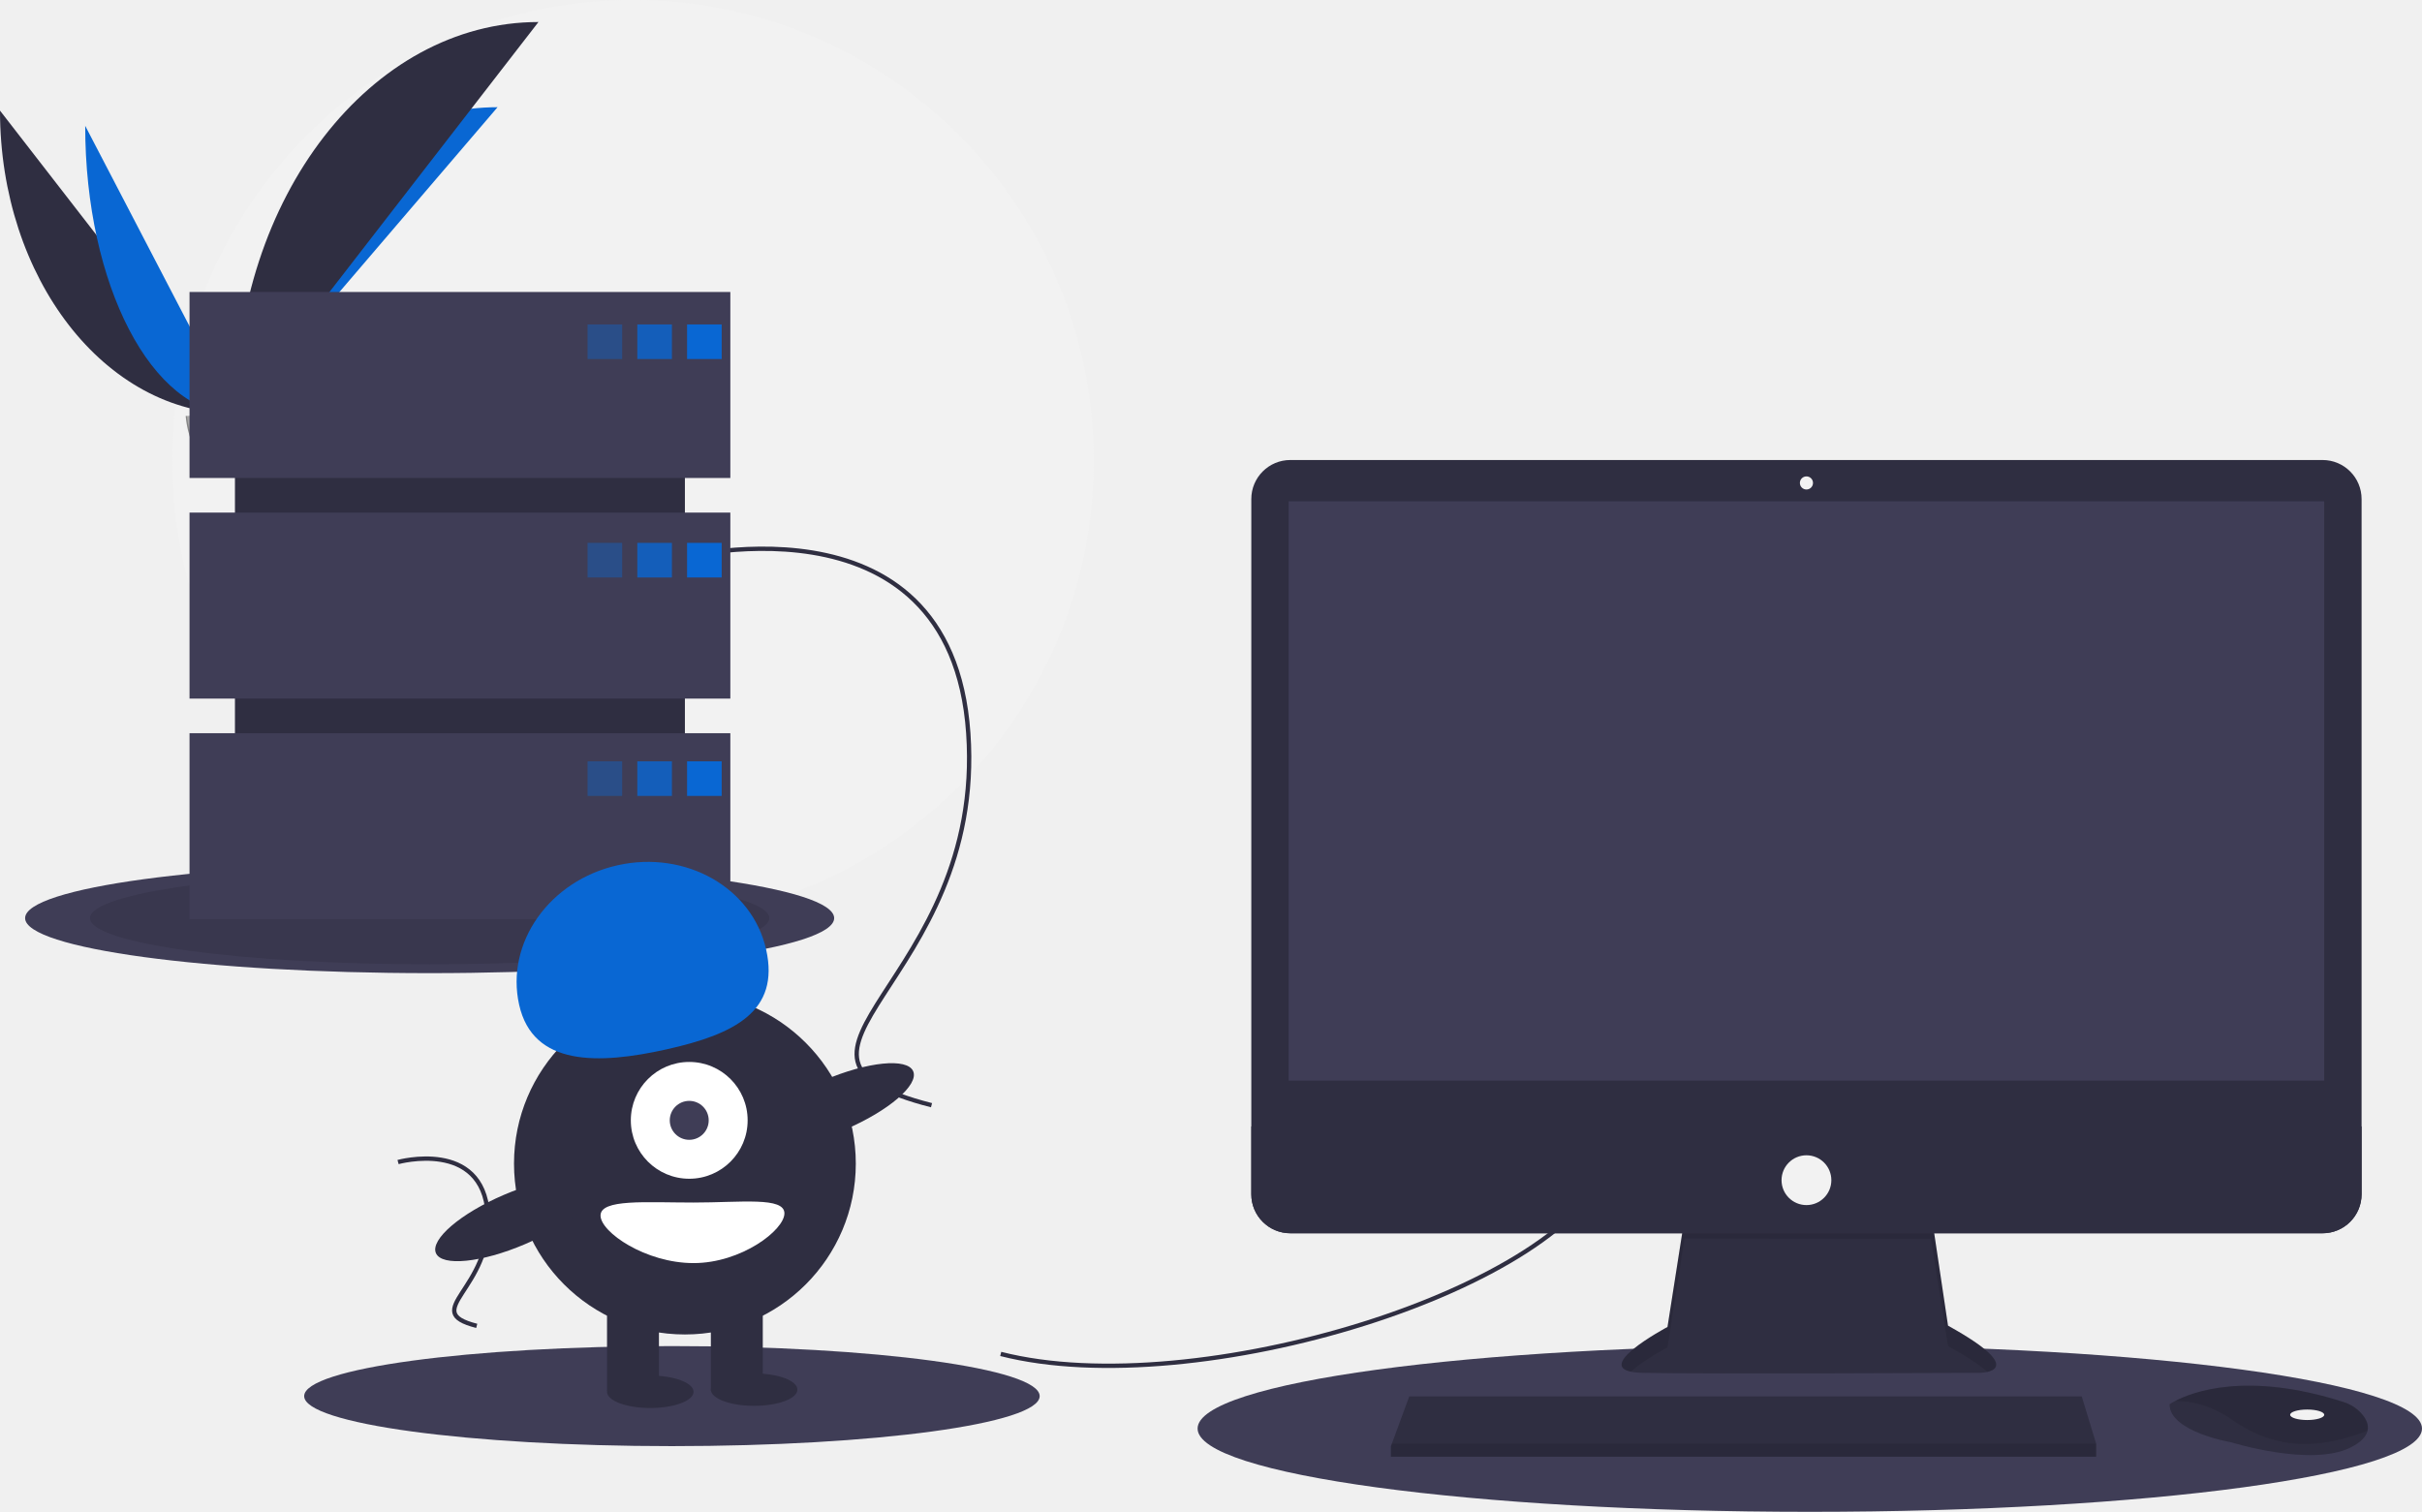
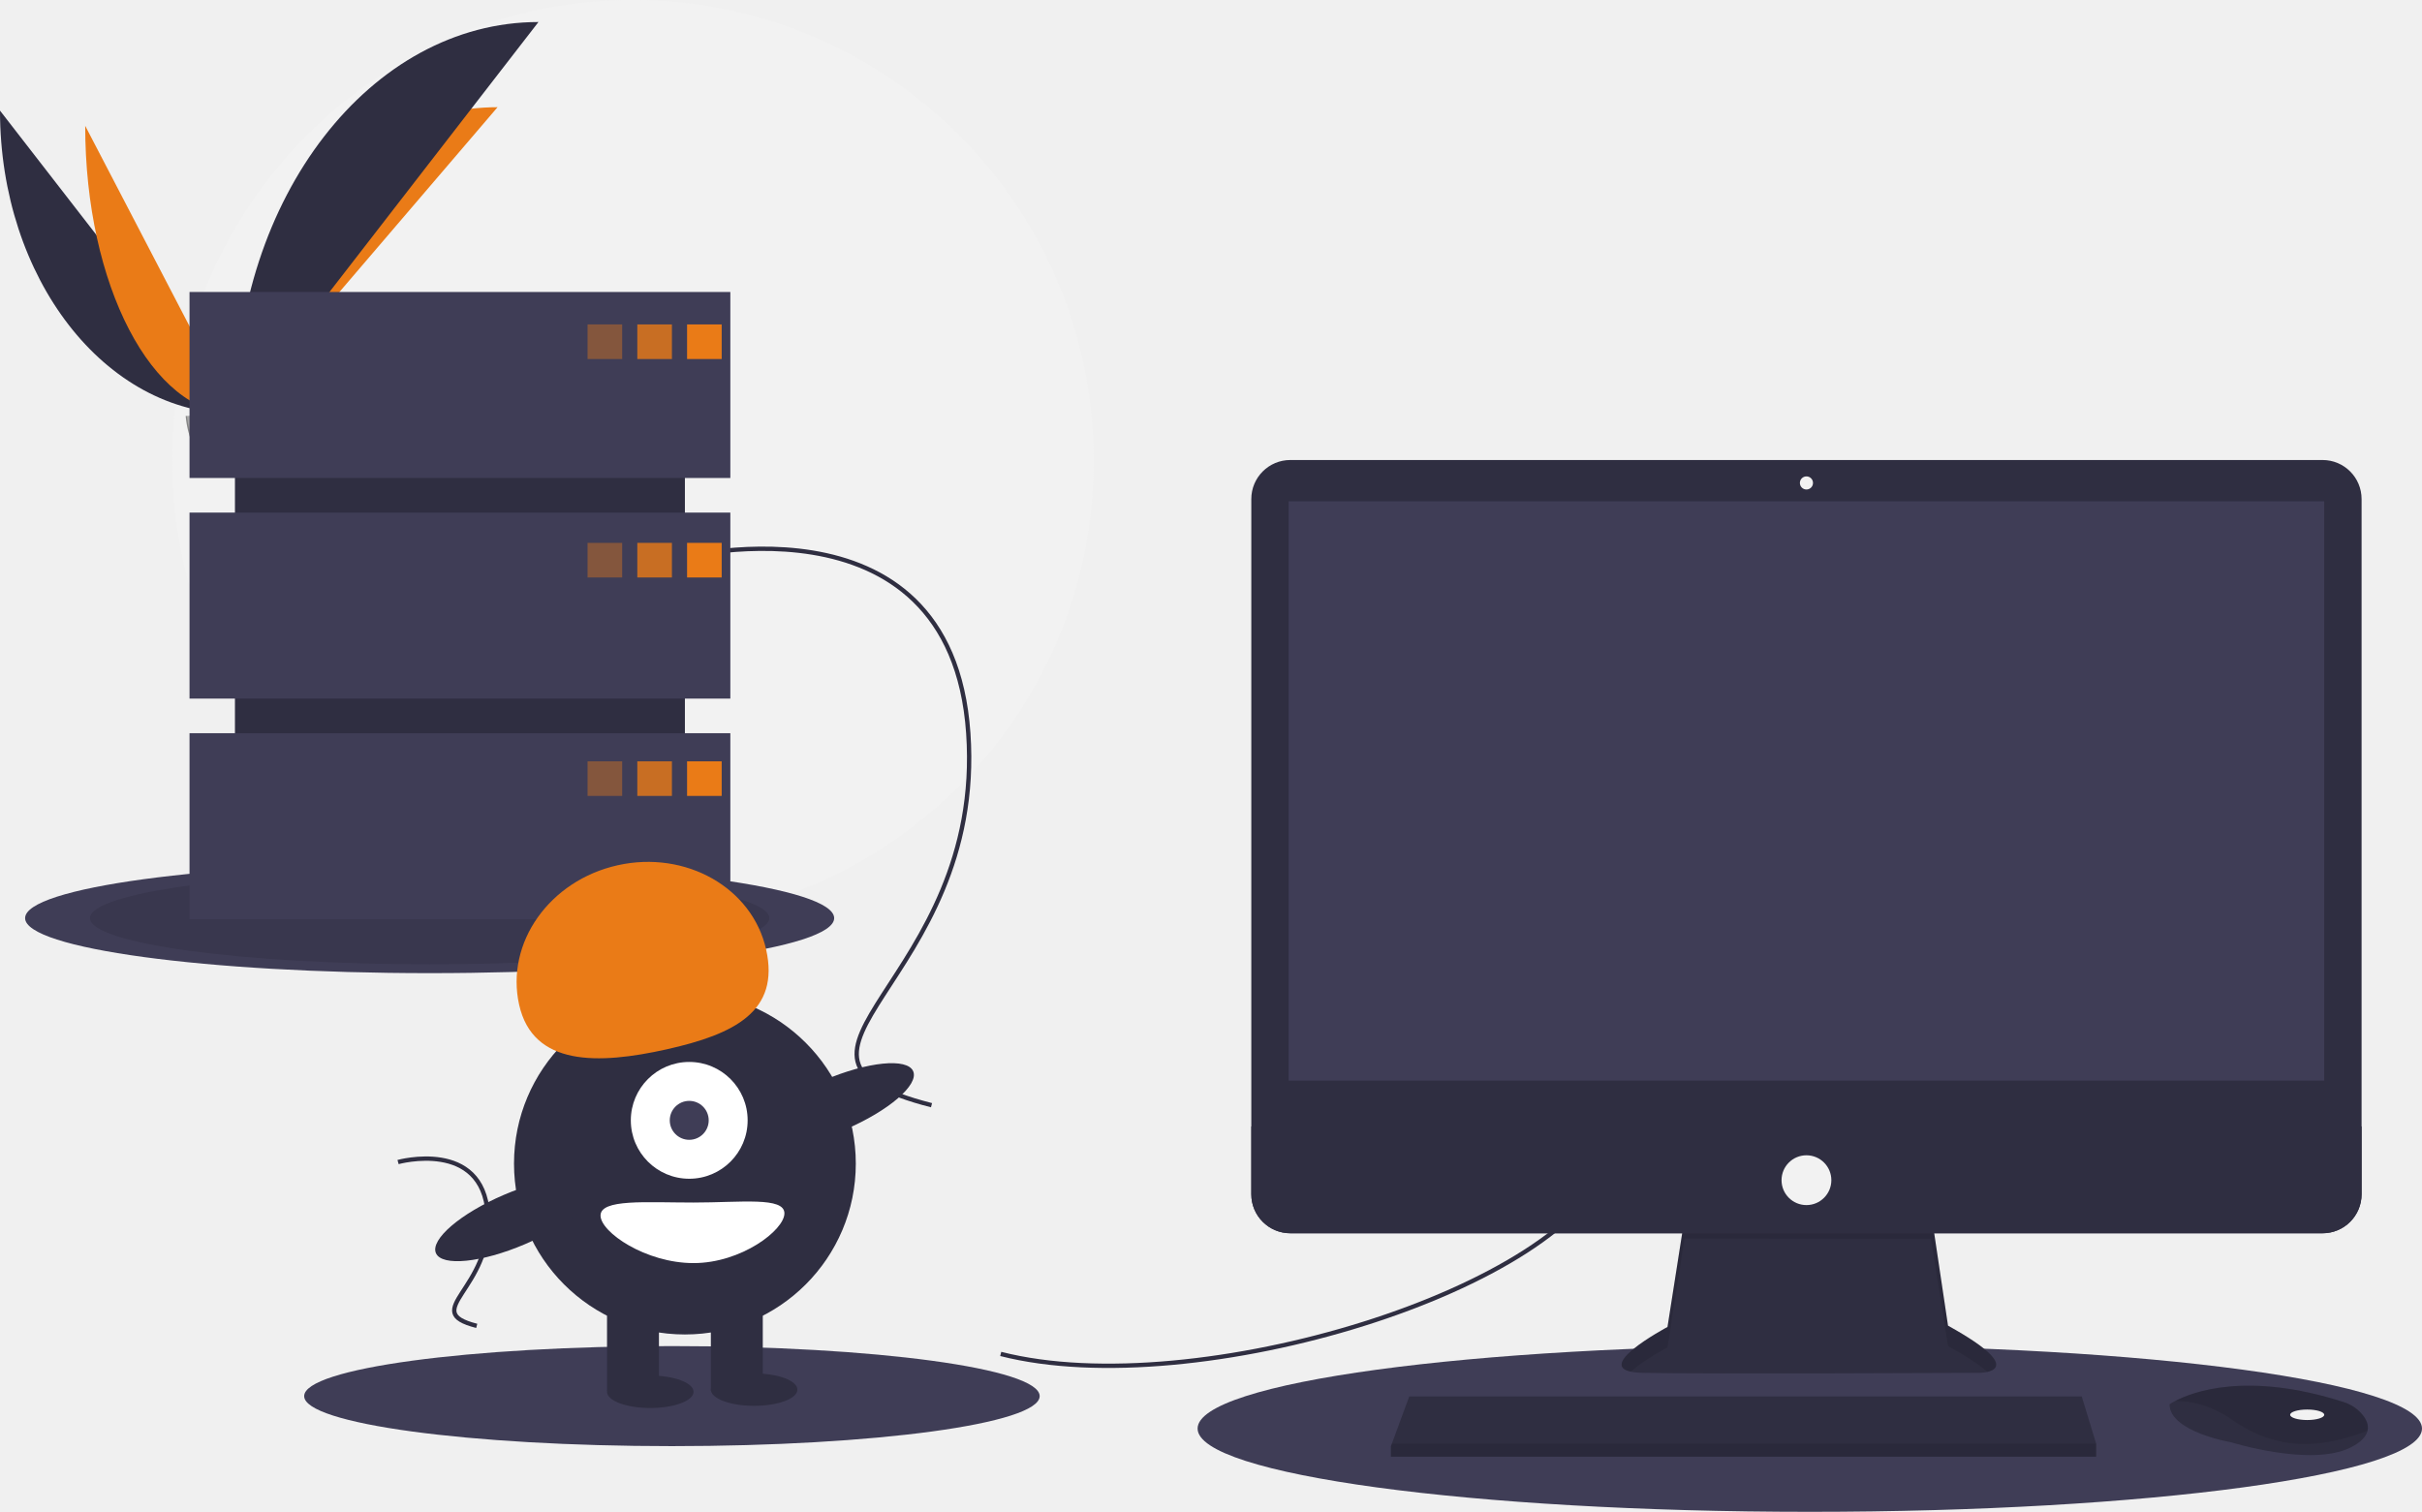
<svg xmlns="http://www.w3.org/2000/svg" id="aa03ddf9-f8f2-4819-a4ce-be9b0a220741" data-name="Layer 1" width="1119.609" height="699" viewBox="0 0 1119.609 699">
  <circle cx="292.609" cy="213" r="213" fill="#f2f2f2" />
  <path d="M31.391,151.642c0,77.498,48.618,140.208,108.701,140.208" transform="translate(-31.39089 -100.5)" fill="#2f2e41" />
-   <path d="M140.092,291.851c0-78.369,54.255-141.784,121.304-141.784" transform="translate(-31.39089 -100.5)" fill="#0967d3" />
-   <path d="M70.775,158.668c0,73.615,31.003,133.183,69.316,133.183" transform="translate(-31.39089 -100.5)" fill="#0967d3" />
+   <path d="M140.092,291.851c0-78.369,54.255-141.784,121.304-141.784" transform="translate(-31.39089 -100.5)" fill="#ea7b17" />
+   <path d="M70.775,158.668c0,73.615,31.003,133.183,69.316,133.183" transform="translate(-31.39089 -100.5)" fill="#ea7b17" />
  <path d="M140.092,291.851c0-100.138,62.71-181.168,140.208-181.168" transform="translate(-31.39089 -100.5)" fill="#2f2e41" />
  <path d="M117.224,292.839s15.416-.475,20.061-3.783,23.713-7.258,24.866-1.953,23.167,26.388,5.763,26.529-40.439-2.711-45.076-5.535S117.224,292.839,117.224,292.839Z" transform="translate(-31.39089 -100.5)" fill="#a8a8a8" />
  <path d="M168.224,311.785c-17.404.14-40.439-2.711-45.076-5.535-3.531-2.151-4.938-9.869-5.409-13.43-.326.014-.515.02-.515.02s.976,12.433,5.613,15.257,27.672,5.676,45.076,5.535c5.024-.041,6.759-1.828,6.664-4.475C173.879,310.756,171.963,311.755,168.224,311.785Z" transform="translate(-31.39089 -100.5)" opacity="0.2" />
  <ellipse cx="198.609" cy="424.5" rx="187" ry="25.44" fill="#3f3d56" />
  <ellipse cx="198.609" cy="424.5" rx="157" ry="21.359" opacity="0.1" />
  <ellipse cx="836.609" cy="660.5" rx="283" ry="38.5" fill="#3f3d56" />
  <ellipse cx="310.609" cy="645.5" rx="170" ry="23.127" fill="#3f3d56" />
  <path d="M494,726.5c90,23,263-30,282-90" transform="translate(-31.39089 -100.5)" fill="none" stroke="#2f2e41" stroke-miterlimit="10" stroke-width="2" />
  <path d="M341,359.5s130-36,138,80-107,149-17,172" transform="translate(-31.39089 -100.5)" fill="none" stroke="#2f2e41" stroke-miterlimit="10" stroke-width="2" />
  <path d="M215.402,637.783s39.072-10.82,41.477,24.044-32.16,44.783-5.109,51.696" transform="translate(-31.39089 -100.5)" fill="none" stroke="#2f2e41" stroke-miterlimit="10" stroke-width="2" />
  <path d="M810.096,663.74,802.218,714.035s-38.782,20.603-11.513,21.209,155.733,0,155.733,0,24.845,0-14.543-21.815l-7.878-52.719Z" transform="translate(-31.39089 -100.5)" fill="#2f2e41" />
  <path d="M785.219,734.698c6.193-5.51,16.999-11.252,16.999-11.252l7.878-50.295,113.922.107,7.878,49.582c9.185,5.087,14.875,8.987,18.204,11.978,5.059-1.154,10.587-5.444-18.204-21.389l-7.878-52.719-113.922,3.03L802.218,714.035S769.63,731.35,785.219,734.698Z" transform="translate(-31.39089 -100.5)" opacity="0.1" />
  <rect x="578.433" y="212.689" width="513.253" height="357.52" rx="18.046" fill="#2f2e41" />
  <rect x="595.703" y="231.777" width="478.713" height="267.837" fill="#3f3d56" />
  <circle cx="835.059" cy="223.293" r="3.03" fill="#f2f2f2" />
  <path d="M1123.077,621.322V652.663a18.043,18.043,0,0,1-18.046,18.046H627.869A18.043,18.043,0,0,1,609.824,652.663V621.322Z" transform="translate(-31.39089 -100.5)" fill="#2f2e41" />
  <polygon points="968.978 667.466 968.978 673.526 642.968 673.526 642.968 668.678 643.417 667.466 651.452 645.651 962.312 645.651 968.978 667.466" fill="#2f2e41" />
  <path d="M1125.828,762.034c-.594,2.539-2.836,5.217-7.902,7.75-18.179,9.089-55.143-2.424-55.143-2.424s-28.48-4.848-28.48-17.573a22.725,22.725,0,0,1,2.497-1.485c7.643-4.044,32.984-14.021,77.918.422a18.739,18.739,0,0,1,8.541,5.597C1125.079,756.454,1126.507,759.157,1125.828,762.034Z" transform="translate(-31.39089 -100.5)" fill="#2f2e41" />
  <path d="M1125.828,762.034c-22.251,8.526-42.084,9.162-62.439-4.975-10.265-7.126-19.591-8.89-26.59-8.756,7.643-4.044,32.984-14.021,77.918.422a18.739,18.739,0,0,1,8.541,5.597C1125.079,756.454,1126.507,759.157,1125.828,762.034Z" transform="translate(-31.39089 -100.5)" opacity="0.1" />
  <ellipse cx="1066.538" cy="654.135" rx="7.878" ry="2.424" fill="#f2f2f2" />
  <circle cx="835.059" cy="545.667" r="11.513" fill="#f2f2f2" />
  <polygon points="968.978 667.466 968.978 673.526 642.968 673.526 642.968 668.678 643.417 667.466 968.978 667.466" opacity="0.1" />
  <rect x="108.609" y="159" width="208" height="242" fill="#2f2e41" />
  <rect x="87.609" y="135" width="250" height="86" fill="#3f3d56" />
  <rect x="87.609" y="237" width="250" height="86" fill="#3f3d56" />
  <rect x="87.609" y="339" width="250" height="86" fill="#3f3d56" />
-   <rect x="271.609" y="150" width="16" height="16" fill="#0967d3" opacity="0.4" />
-   <rect x="294.609" y="150" width="16" height="16" fill="#0967d3" opacity="0.8" />
-   <rect x="317.609" y="150" width="16" height="16" fill="#0967d3" />
-   <rect x="271.609" y="251" width="16" height="16" fill="#0967d3" opacity="0.4" />
-   <rect x="294.609" y="251" width="16" height="16" fill="#0967d3" opacity="0.8" />
-   <rect x="317.609" y="251" width="16" height="16" fill="#0967d3" />
-   <rect x="271.609" y="352" width="16" height="16" fill="#0967d3" opacity="0.4" />
-   <rect x="294.609" y="352" width="16" height="16" fill="#0967d3" opacity="0.8" />
-   <rect x="317.609" y="352" width="16" height="16" fill="#0967d3" />
+   <rect x="271.609" y="150" width="16" height="16" fill="#ea7b17" opacity="0.4" />
+   <rect x="294.609" y="150" width="16" height="16" fill="#ea7b17" opacity="0.8" />
+   <rect x="317.609" y="150" width="16" height="16" fill="#ea7b17" />
+   <rect x="271.609" y="251" width="16" height="16" fill="#ea7b17" opacity="0.4" />
+   <rect x="294.609" y="251" width="16" height="16" fill="#ea7b17" opacity="0.8" />
+   <rect x="317.609" y="251" width="16" height="16" fill="#ea7b17" />
+   <rect x="271.609" y="352" width="16" height="16" fill="#ea7b17" opacity="0.4" />
+   <rect x="294.609" y="352" width="16" height="16" fill="#ea7b17" opacity="0.8" />
+   <rect x="317.609" y="352" width="16" height="16" fill="#ea7b17" />
  <circle cx="316.609" cy="538" r="79" fill="#2f2e41" />
  <rect x="280.609" y="600" width="24" height="43" fill="#2f2e41" />
  <rect x="328.609" y="600" width="24" height="43" fill="#2f2e41" />
  <ellipse cx="300.609" cy="643.5" rx="20" ry="7.5" fill="#2f2e41" />
  <ellipse cx="348.609" cy="642.5" rx="20" ry="7.5" fill="#2f2e41" />
  <circle cx="318.609" cy="518" r="27" fill="#fff" />
  <circle cx="318.609" cy="518" r="9" fill="#3f3d56" />
-   <path d="M271.367,565.032c-6.379-28.568,14.012-57.434,45.544-64.475s62.265,10.41,68.644,38.978-14.519,39.104-46.051,46.145S277.746,593.6,271.367,565.032Z" transform="translate(-31.39089 -100.5)" fill="#0967d3" />
+   <path d="M271.367,565.032c-6.379-28.568,14.012-57.434,45.544-64.475s62.265,10.41,68.644,38.978-14.519,39.104-46.051,46.145S277.746,593.6,271.367,565.032Z" transform="translate(-31.39089 -100.5)" fill="#ea7b17" />
  <ellipse cx="417.215" cy="611.344" rx="39.5" ry="12.4" transform="translate(-238.2867 112.9804) rotate(-23.17116)" fill="#2f2e41" />
  <ellipse cx="269.215" cy="664.344" rx="39.5" ry="12.4" transform="translate(-271.0797 59.02084) rotate(-23.17116)" fill="#2f2e41" />
  <path d="M394,661.5c0,7.732-19.909,23-42,23s-43-14.268-43-22,20.909-6,43-6S394,653.768,394,661.5Z" transform="translate(-31.39089 -100.5)" fill="#fff" />
</svg>
